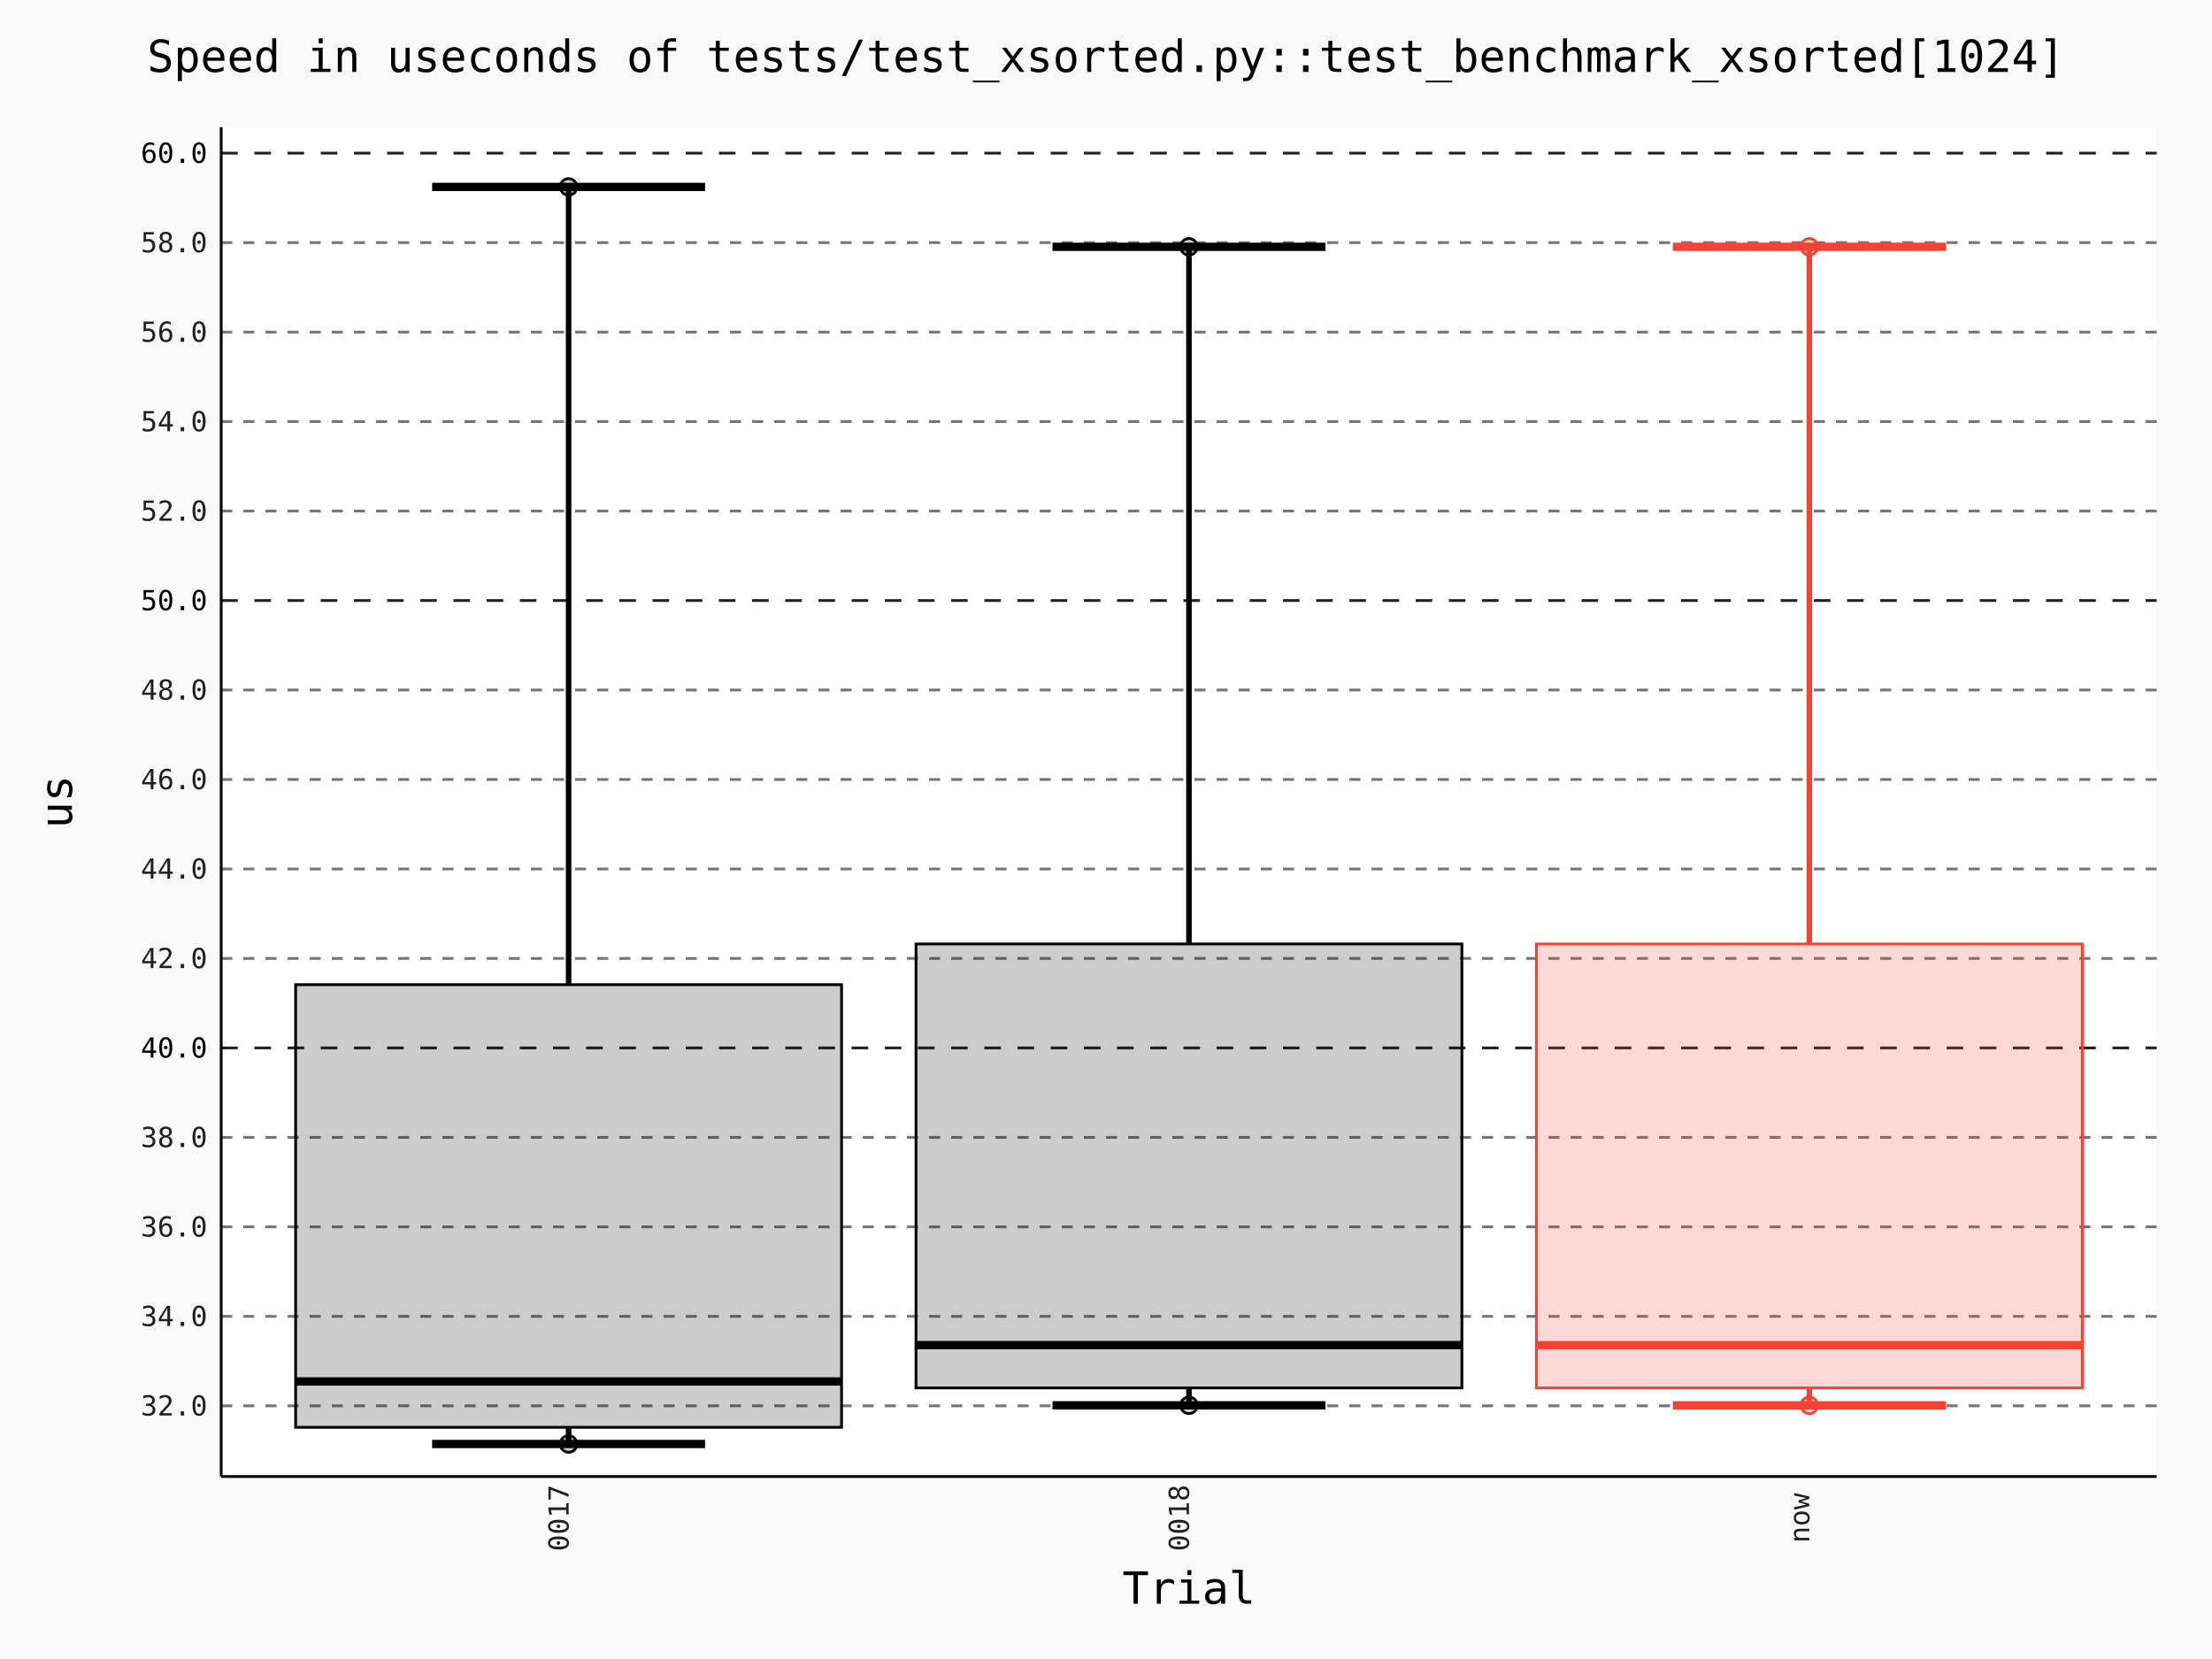
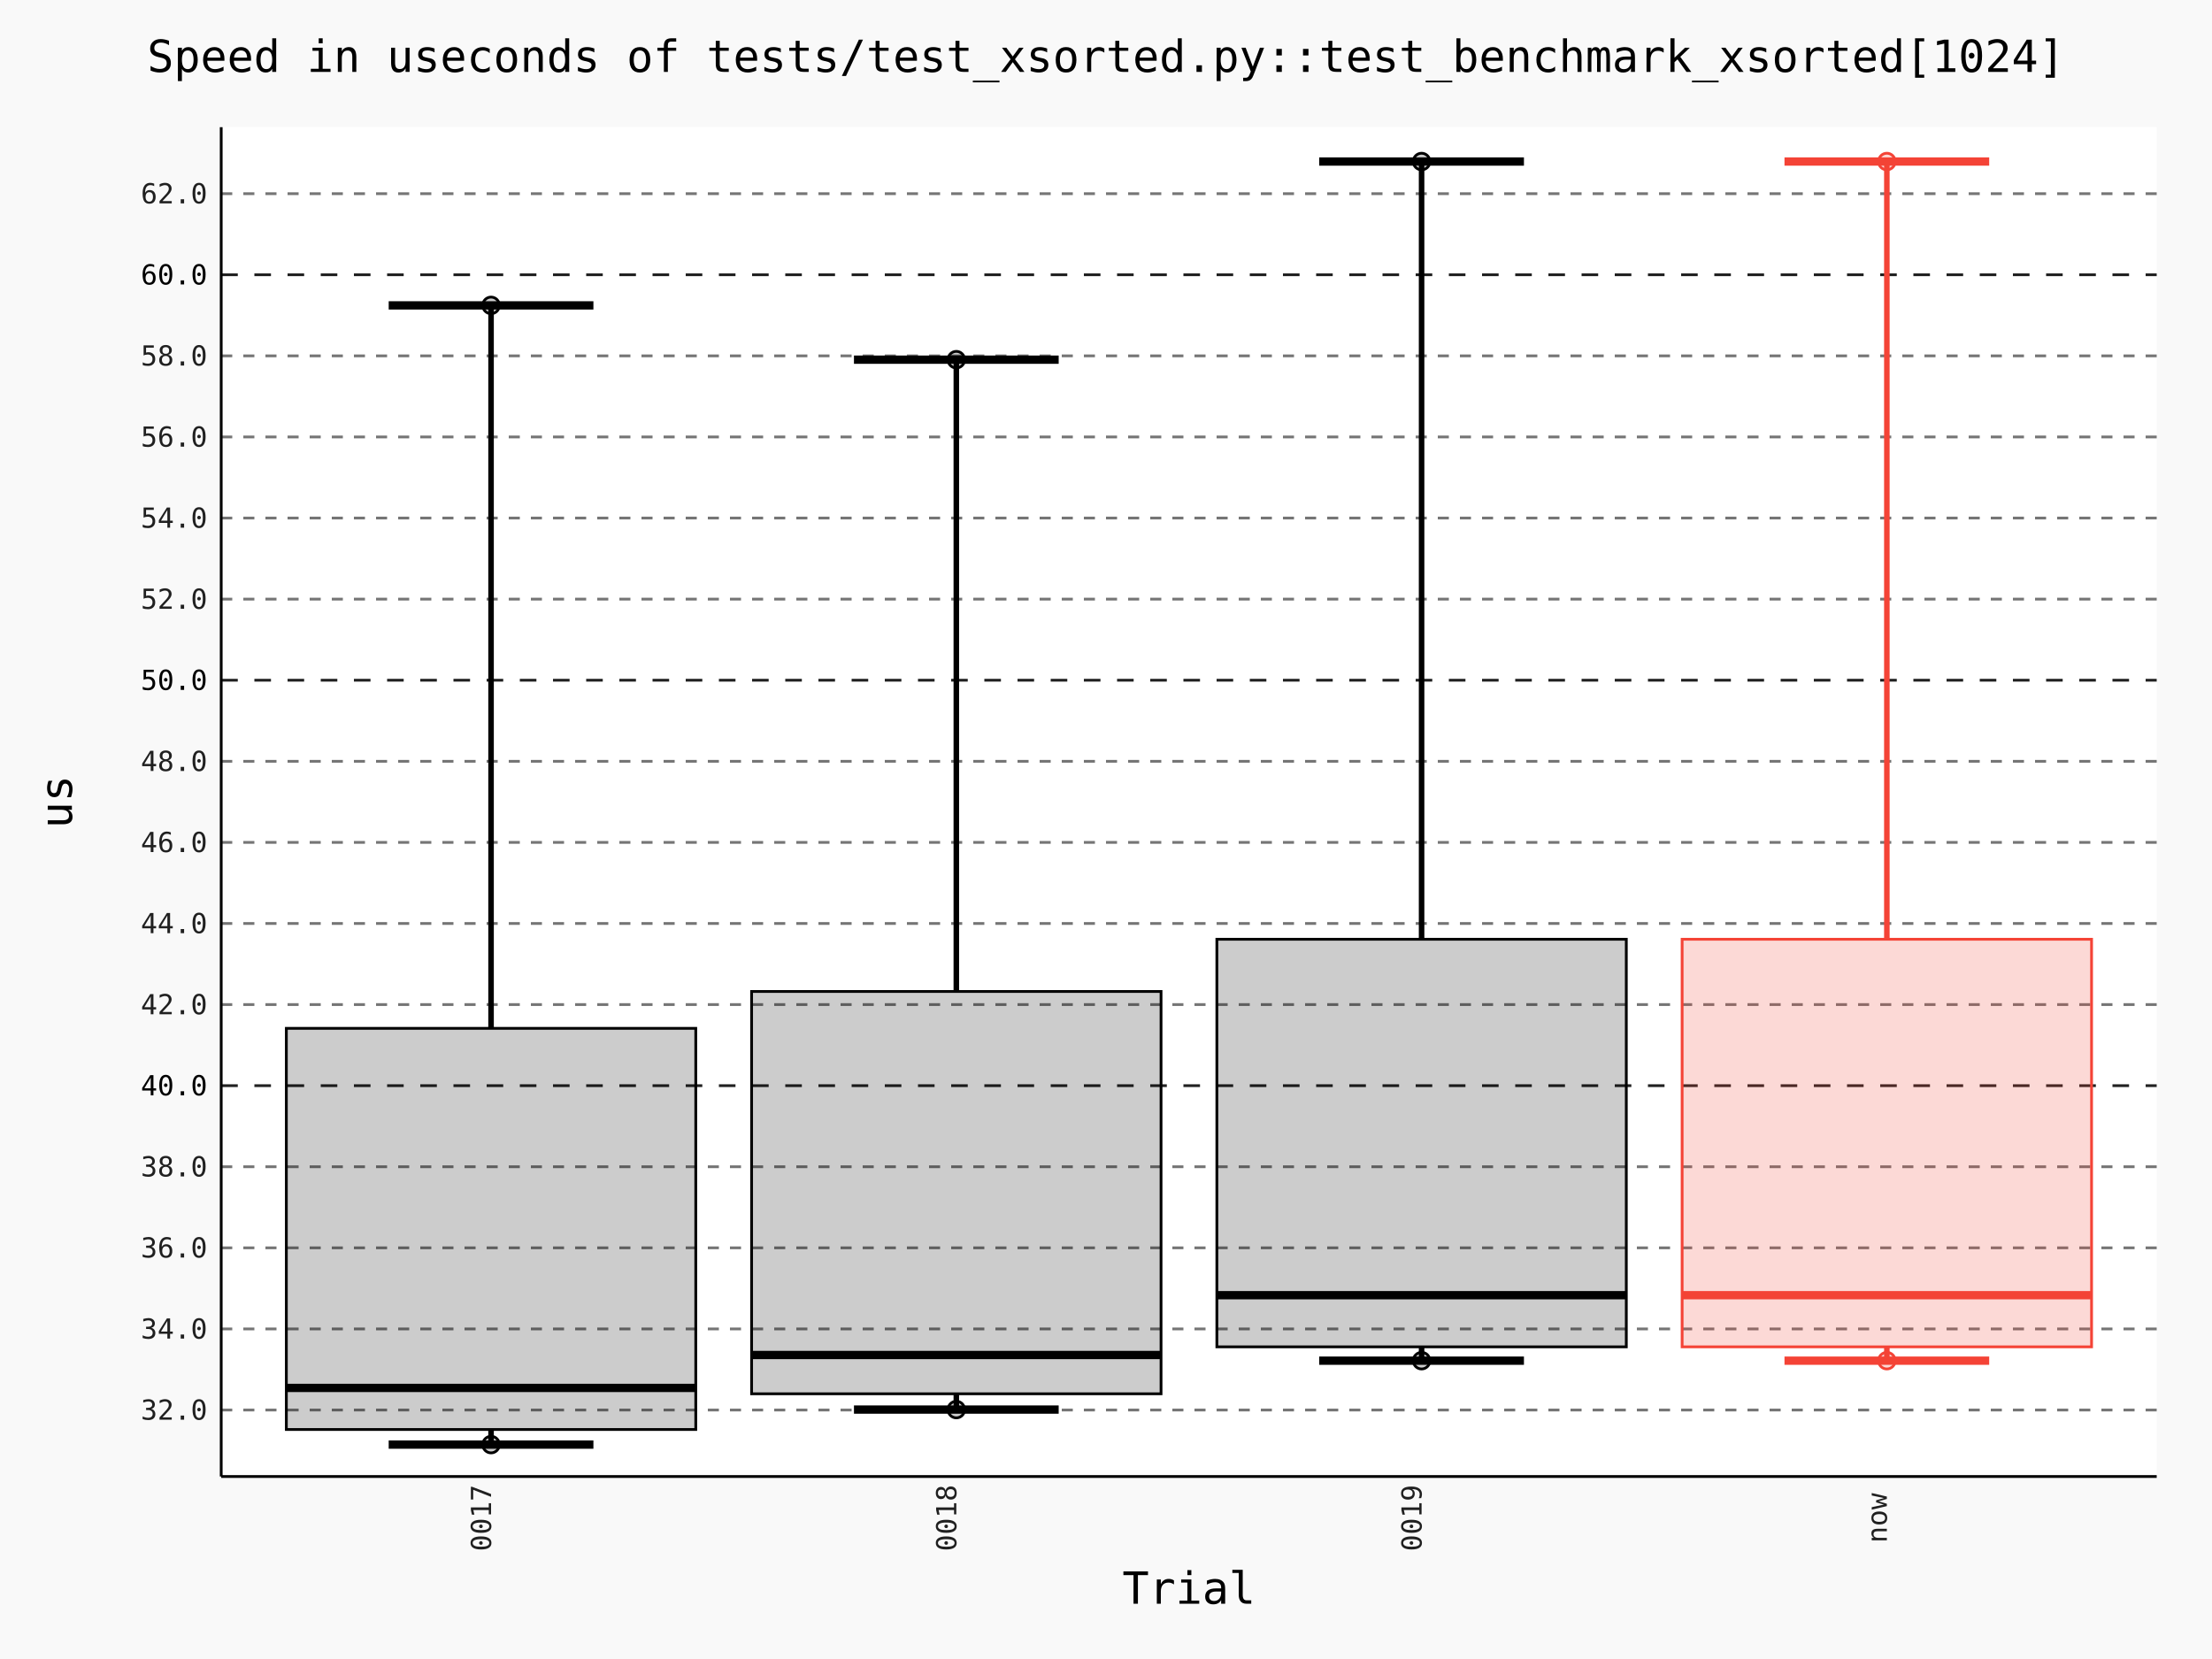
- <svg xmlns="http://www.w3.org/2000/svg" class="pygal-chart" id="chart-c093e3df-3ed1-4f5a-8646-6d1782d2369a" viewBox="0 0 800 600">
+ <svg xmlns="http://www.w3.org/2000/svg" class="pygal-chart" id="chart-87fe8c8d-9054-4e6f-976f-c4b270425ce3" viewBox="0 0 800 600">
  <defs>
-     <style type="text/css">#chart-c093e3df-3ed1-4f5a-8646-6d1782d2369a{-webkit-user-select:none;-webkit-font-smoothing:antialiased;font-family:Consolas,"Deja Vu Sans Mono","Bitstream Vera Sans Mono","Courier New",monospace}#chart-c093e3df-3ed1-4f5a-8646-6d1782d2369a .title{font-family:Consolas,"Deja Vu Sans Mono","Bitstream Vera Sans Mono","Courier New",monospace;font-size:16px}#chart-c093e3df-3ed1-4f5a-8646-6d1782d2369a .legends .legend text{font-family:Consolas,"Deja Vu Sans Mono","Bitstream Vera Sans Mono","Courier New",monospace;font-size:14px}#chart-c093e3df-3ed1-4f5a-8646-6d1782d2369a .axis text{font-family:Consolas,"Deja Vu Sans Mono","Bitstream Vera Sans Mono","Courier New",monospace;font-size:10px}#chart-c093e3df-3ed1-4f5a-8646-6d1782d2369a .axis text.major{font-family:Consolas,"Deja Vu Sans Mono","Bitstream Vera Sans Mono","Courier New",monospace;font-size:10px}#chart-c093e3df-3ed1-4f5a-8646-6d1782d2369a .series text{font-family:Consolas,"Deja Vu Sans Mono","Bitstream Vera Sans Mono","Courier New",monospace;font-size:8px}#chart-c093e3df-3ed1-4f5a-8646-6d1782d2369a .tooltip{font-family:Consolas,"Deja Vu Sans Mono","Bitstream Vera Sans Mono","Courier New",monospace;font-size:14px}#chart-c093e3df-3ed1-4f5a-8646-6d1782d2369a text.no_data{font-family:Consolas,"Deja Vu Sans Mono","Bitstream Vera Sans Mono","Courier New",monospace;font-size:64px}
- #chart-c093e3df-3ed1-4f5a-8646-6d1782d2369a{background-color:rgba(249,249,249,1)}#chart-c093e3df-3ed1-4f5a-8646-6d1782d2369a path,#chart-c093e3df-3ed1-4f5a-8646-6d1782d2369a line,#chart-c093e3df-3ed1-4f5a-8646-6d1782d2369a rect,#chart-c093e3df-3ed1-4f5a-8646-6d1782d2369a circle{-webkit-transition:150ms;-moz-transition:150ms;transition:150ms}#chart-c093e3df-3ed1-4f5a-8646-6d1782d2369a .graph &gt; .background{fill:rgba(249,249,249,1)}#chart-c093e3df-3ed1-4f5a-8646-6d1782d2369a .plot &gt; .background{fill:rgba(255,255,255,1)}#chart-c093e3df-3ed1-4f5a-8646-6d1782d2369a .graph{fill:rgba(0,0,0,.87)}#chart-c093e3df-3ed1-4f5a-8646-6d1782d2369a text.no_data{fill:rgba(0,0,0,1)}#chart-c093e3df-3ed1-4f5a-8646-6d1782d2369a .title{fill:rgba(0,0,0,1)}#chart-c093e3df-3ed1-4f5a-8646-6d1782d2369a .legends .legend text{fill:rgba(0,0,0,.87)}#chart-c093e3df-3ed1-4f5a-8646-6d1782d2369a .legends .legend:hover text{fill:rgba(0,0,0,1)}#chart-c093e3df-3ed1-4f5a-8646-6d1782d2369a .axis .line{stroke:rgba(0,0,0,1)}#chart-c093e3df-3ed1-4f5a-8646-6d1782d2369a .axis .guide.line{stroke:rgba(0,0,0,.54)}#chart-c093e3df-3ed1-4f5a-8646-6d1782d2369a .axis .major.line{stroke:rgba(0,0,0,.87)}#chart-c093e3df-3ed1-4f5a-8646-6d1782d2369a .axis text.major{fill:rgba(0,0,0,1)}#chart-c093e3df-3ed1-4f5a-8646-6d1782d2369a .axis.y .guides:hover .guide.line,#chart-c093e3df-3ed1-4f5a-8646-6d1782d2369a .line-graph .axis.x .guides:hover .guide.line,#chart-c093e3df-3ed1-4f5a-8646-6d1782d2369a .stackedline-graph .axis.x .guides:hover .guide.line,#chart-c093e3df-3ed1-4f5a-8646-6d1782d2369a .xy-graph .axis.x .guides:hover .guide.line{stroke:rgba(0,0,0,1)}#chart-c093e3df-3ed1-4f5a-8646-6d1782d2369a .axis .guides:hover text{fill:rgba(0,0,0,1)}#chart-c093e3df-3ed1-4f5a-8646-6d1782d2369a .reactive{fill-opacity:.7}#chart-c093e3df-3ed1-4f5a-8646-6d1782d2369a .reactive.active,#chart-c093e3df-3ed1-4f5a-8646-6d1782d2369a .active .reactive{fill-opacity:.8;stroke-width:4}#chart-c093e3df-3ed1-4f5a-8646-6d1782d2369a .series text{fill:rgba(0,0,0,1)}#chart-c093e3df-3ed1-4f5a-8646-6d1782d2369a .tooltip rect{fill:rgba(255,255,255,1);stroke:rgba(0,0,0,1);-webkit-transition:opacity 150ms;-moz-transition:opacity 150ms;transition:opacity 150ms}#chart-c093e3df-3ed1-4f5a-8646-6d1782d2369a .tooltip .label{fill:rgba(0,0,0,.87)}#chart-c093e3df-3ed1-4f5a-8646-6d1782d2369a .tooltip .label{fill:rgba(0,0,0,.87)}#chart-c093e3df-3ed1-4f5a-8646-6d1782d2369a .tooltip .legend{font-size:.8em;fill:rgba(0,0,0,.54)}#chart-c093e3df-3ed1-4f5a-8646-6d1782d2369a .tooltip .x_label{font-size:.6em;fill:rgba(0,0,0,1)}#chart-c093e3df-3ed1-4f5a-8646-6d1782d2369a .tooltip .value{font-size:1.5em}#chart-c093e3df-3ed1-4f5a-8646-6d1782d2369a .map-element{fill:rgba(0,0,0,.87);stroke:rgba(0,0,0,.54) !important;opacity:.9;stroke-width:3;-webkit-transition:opacity 150ms;-moz-transition:opacity 150ms;transition:opacity 150ms}#chart-c093e3df-3ed1-4f5a-8646-6d1782d2369a .map-element:hover{opacity:1;stroke-width:10}#chart-c093e3df-3ed1-4f5a-8646-6d1782d2369a .color-0,#chart-c093e3df-3ed1-4f5a-8646-6d1782d2369a .color-0 a:visited{stroke:#000000;fill:#000000}#chart-c093e3df-3ed1-4f5a-8646-6d1782d2369a .color-1,#chart-c093e3df-3ed1-4f5a-8646-6d1782d2369a .color-1 a:visited{stroke:#000000;fill:#000000}#chart-c093e3df-3ed1-4f5a-8646-6d1782d2369a .color-2,#chart-c093e3df-3ed1-4f5a-8646-6d1782d2369a .color-2 a:visited{stroke:#F44336;fill:#F44336}#chart-c093e3df-3ed1-4f5a-8646-6d1782d2369a .text-overlay .color-0 text{fill:white}#chart-c093e3df-3ed1-4f5a-8646-6d1782d2369a .text-overlay .color-1 text{fill:white}#chart-c093e3df-3ed1-4f5a-8646-6d1782d2369a .text-overlay .color-2 text{fill:black}
- #chart-c093e3df-3ed1-4f5a-8646-6d1782d2369a text.no_data{text-anchor:middle}#chart-c093e3df-3ed1-4f5a-8646-6d1782d2369a .guide.line{fill-opacity:0}#chart-c093e3df-3ed1-4f5a-8646-6d1782d2369a .centered{text-anchor:middle}#chart-c093e3df-3ed1-4f5a-8646-6d1782d2369a .title{text-anchor:middle}#chart-c093e3df-3ed1-4f5a-8646-6d1782d2369a .legends .legend text{fill-opacity:1}#chart-c093e3df-3ed1-4f5a-8646-6d1782d2369a .axis.x text{text-anchor:middle}#chart-c093e3df-3ed1-4f5a-8646-6d1782d2369a .axis.x:not(.web) text[transform]{text-anchor:start}#chart-c093e3df-3ed1-4f5a-8646-6d1782d2369a .axis.y text{text-anchor:end}#chart-c093e3df-3ed1-4f5a-8646-6d1782d2369a .axis.y2 text{text-anchor:start}#chart-c093e3df-3ed1-4f5a-8646-6d1782d2369a .axis .guide.line{stroke-dasharray:4,4}#chart-c093e3df-3ed1-4f5a-8646-6d1782d2369a .axis .major.guide.line{stroke-dasharray:6,6}#chart-c093e3df-3ed1-4f5a-8646-6d1782d2369a .horizontal .axis.y .guide.line,#chart-c093e3df-3ed1-4f5a-8646-6d1782d2369a .horizontal .axis.y2 .guide.line,#chart-c093e3df-3ed1-4f5a-8646-6d1782d2369a .vertical .axis.x .guide.line{opacity:0}#chart-c093e3df-3ed1-4f5a-8646-6d1782d2369a .horizontal .axis.always_show .guide.line,#chart-c093e3df-3ed1-4f5a-8646-6d1782d2369a .vertical .axis.always_show .guide.line{opacity:1 !important}#chart-c093e3df-3ed1-4f5a-8646-6d1782d2369a .axis.y .guides:hover .guide.line,#chart-c093e3df-3ed1-4f5a-8646-6d1782d2369a .axis.y2 .guides:hover .guide.line,#chart-c093e3df-3ed1-4f5a-8646-6d1782d2369a .axis.x .guides:hover .guide.line{opacity:1}#chart-c093e3df-3ed1-4f5a-8646-6d1782d2369a .axis .guides:hover text{opacity:1}#chart-c093e3df-3ed1-4f5a-8646-6d1782d2369a .nofill{fill:none}#chart-c093e3df-3ed1-4f5a-8646-6d1782d2369a .subtle-fill{fill-opacity:.2}#chart-c093e3df-3ed1-4f5a-8646-6d1782d2369a .dot{stroke-width:1px;fill-opacity:1}#chart-c093e3df-3ed1-4f5a-8646-6d1782d2369a .dot.active{stroke-width:5px}#chart-c093e3df-3ed1-4f5a-8646-6d1782d2369a .dot.negative{fill:transparent}#chart-c093e3df-3ed1-4f5a-8646-6d1782d2369a text,#chart-c093e3df-3ed1-4f5a-8646-6d1782d2369a tspan{stroke:none !important}#chart-c093e3df-3ed1-4f5a-8646-6d1782d2369a .series text.active{opacity:1}#chart-c093e3df-3ed1-4f5a-8646-6d1782d2369a .tooltip rect{fill-opacity:.95;stroke-width:.5}#chart-c093e3df-3ed1-4f5a-8646-6d1782d2369a .tooltip text{fill-opacity:1}
+     <style type="text/css">#chart-87fe8c8d-9054-4e6f-976f-c4b270425ce3{-webkit-user-select:none;-webkit-font-smoothing:antialiased;font-family:Consolas,"Deja Vu Sans Mono","Bitstream Vera Sans Mono","Courier New",monospace}#chart-87fe8c8d-9054-4e6f-976f-c4b270425ce3 .title{font-family:Consolas,"Deja Vu Sans Mono","Bitstream Vera Sans Mono","Courier New",monospace;font-size:16px}#chart-87fe8c8d-9054-4e6f-976f-c4b270425ce3 .legends .legend text{font-family:Consolas,"Deja Vu Sans Mono","Bitstream Vera Sans Mono","Courier New",monospace;font-size:14px}#chart-87fe8c8d-9054-4e6f-976f-c4b270425ce3 .axis text{font-family:Consolas,"Deja Vu Sans Mono","Bitstream Vera Sans Mono","Courier New",monospace;font-size:10px}#chart-87fe8c8d-9054-4e6f-976f-c4b270425ce3 .axis text.major{font-family:Consolas,"Deja Vu Sans Mono","Bitstream Vera Sans Mono","Courier New",monospace;font-size:10px}#chart-87fe8c8d-9054-4e6f-976f-c4b270425ce3 .series text{font-family:Consolas,"Deja Vu Sans Mono","Bitstream Vera Sans Mono","Courier New",monospace;font-size:8px}#chart-87fe8c8d-9054-4e6f-976f-c4b270425ce3 .tooltip{font-family:Consolas,"Deja Vu Sans Mono","Bitstream Vera Sans Mono","Courier New",monospace;font-size:14px}#chart-87fe8c8d-9054-4e6f-976f-c4b270425ce3 text.no_data{font-family:Consolas,"Deja Vu Sans Mono","Bitstream Vera Sans Mono","Courier New",monospace;font-size:64px}
+ #chart-87fe8c8d-9054-4e6f-976f-c4b270425ce3{background-color:rgba(249,249,249,1)}#chart-87fe8c8d-9054-4e6f-976f-c4b270425ce3 path,#chart-87fe8c8d-9054-4e6f-976f-c4b270425ce3 line,#chart-87fe8c8d-9054-4e6f-976f-c4b270425ce3 rect,#chart-87fe8c8d-9054-4e6f-976f-c4b270425ce3 circle{-webkit-transition:150ms;-moz-transition:150ms;transition:150ms}#chart-87fe8c8d-9054-4e6f-976f-c4b270425ce3 .graph &gt; .background{fill:rgba(249,249,249,1)}#chart-87fe8c8d-9054-4e6f-976f-c4b270425ce3 .plot &gt; .background{fill:rgba(255,255,255,1)}#chart-87fe8c8d-9054-4e6f-976f-c4b270425ce3 .graph{fill:rgba(0,0,0,.87)}#chart-87fe8c8d-9054-4e6f-976f-c4b270425ce3 text.no_data{fill:rgba(0,0,0,1)}#chart-87fe8c8d-9054-4e6f-976f-c4b270425ce3 .title{fill:rgba(0,0,0,1)}#chart-87fe8c8d-9054-4e6f-976f-c4b270425ce3 .legends .legend text{fill:rgba(0,0,0,.87)}#chart-87fe8c8d-9054-4e6f-976f-c4b270425ce3 .legends .legend:hover text{fill:rgba(0,0,0,1)}#chart-87fe8c8d-9054-4e6f-976f-c4b270425ce3 .axis .line{stroke:rgba(0,0,0,1)}#chart-87fe8c8d-9054-4e6f-976f-c4b270425ce3 .axis .guide.line{stroke:rgba(0,0,0,.54)}#chart-87fe8c8d-9054-4e6f-976f-c4b270425ce3 .axis .major.line{stroke:rgba(0,0,0,.87)}#chart-87fe8c8d-9054-4e6f-976f-c4b270425ce3 .axis text.major{fill:rgba(0,0,0,1)}#chart-87fe8c8d-9054-4e6f-976f-c4b270425ce3 .axis.y .guides:hover .guide.line,#chart-87fe8c8d-9054-4e6f-976f-c4b270425ce3 .line-graph .axis.x .guides:hover .guide.line,#chart-87fe8c8d-9054-4e6f-976f-c4b270425ce3 .stackedline-graph .axis.x .guides:hover .guide.line,#chart-87fe8c8d-9054-4e6f-976f-c4b270425ce3 .xy-graph .axis.x .guides:hover .guide.line{stroke:rgba(0,0,0,1)}#chart-87fe8c8d-9054-4e6f-976f-c4b270425ce3 .axis .guides:hover text{fill:rgba(0,0,0,1)}#chart-87fe8c8d-9054-4e6f-976f-c4b270425ce3 .reactive{fill-opacity:.7}#chart-87fe8c8d-9054-4e6f-976f-c4b270425ce3 .reactive.active,#chart-87fe8c8d-9054-4e6f-976f-c4b270425ce3 .active .reactive{fill-opacity:.8;stroke-width:4}#chart-87fe8c8d-9054-4e6f-976f-c4b270425ce3 .series text{fill:rgba(0,0,0,1)}#chart-87fe8c8d-9054-4e6f-976f-c4b270425ce3 .tooltip rect{fill:rgba(255,255,255,1);stroke:rgba(0,0,0,1);-webkit-transition:opacity 150ms;-moz-transition:opacity 150ms;transition:opacity 150ms}#chart-87fe8c8d-9054-4e6f-976f-c4b270425ce3 .tooltip .label{fill:rgba(0,0,0,.87)}#chart-87fe8c8d-9054-4e6f-976f-c4b270425ce3 .tooltip .label{fill:rgba(0,0,0,.87)}#chart-87fe8c8d-9054-4e6f-976f-c4b270425ce3 .tooltip .legend{font-size:.8em;fill:rgba(0,0,0,.54)}#chart-87fe8c8d-9054-4e6f-976f-c4b270425ce3 .tooltip .x_label{font-size:.6em;fill:rgba(0,0,0,1)}#chart-87fe8c8d-9054-4e6f-976f-c4b270425ce3 .tooltip .value{font-size:1.5em}#chart-87fe8c8d-9054-4e6f-976f-c4b270425ce3 .map-element{fill:rgba(0,0,0,.87);stroke:rgba(0,0,0,.54) !important;opacity:.9;stroke-width:3;-webkit-transition:opacity 150ms;-moz-transition:opacity 150ms;transition:opacity 150ms}#chart-87fe8c8d-9054-4e6f-976f-c4b270425ce3 .map-element:hover{opacity:1;stroke-width:10}#chart-87fe8c8d-9054-4e6f-976f-c4b270425ce3 .color-0,#chart-87fe8c8d-9054-4e6f-976f-c4b270425ce3 .color-0 a:visited{stroke:#000000;fill:#000000}#chart-87fe8c8d-9054-4e6f-976f-c4b270425ce3 .color-1,#chart-87fe8c8d-9054-4e6f-976f-c4b270425ce3 .color-1 a:visited{stroke:#000000;fill:#000000}#chart-87fe8c8d-9054-4e6f-976f-c4b270425ce3 .color-2,#chart-87fe8c8d-9054-4e6f-976f-c4b270425ce3 .color-2 a:visited{stroke:#000000;fill:#000000}#chart-87fe8c8d-9054-4e6f-976f-c4b270425ce3 .color-3,#chart-87fe8c8d-9054-4e6f-976f-c4b270425ce3 .color-3 a:visited{stroke:#F44336;fill:#F44336}#chart-87fe8c8d-9054-4e6f-976f-c4b270425ce3 .text-overlay .color-0 text{fill:white}#chart-87fe8c8d-9054-4e6f-976f-c4b270425ce3 .text-overlay .color-1 text{fill:white}#chart-87fe8c8d-9054-4e6f-976f-c4b270425ce3 .text-overlay .color-2 text{fill:white}#chart-87fe8c8d-9054-4e6f-976f-c4b270425ce3 .text-overlay .color-3 text{fill:black}
+ #chart-87fe8c8d-9054-4e6f-976f-c4b270425ce3 text.no_data{text-anchor:middle}#chart-87fe8c8d-9054-4e6f-976f-c4b270425ce3 .guide.line{fill-opacity:0}#chart-87fe8c8d-9054-4e6f-976f-c4b270425ce3 .centered{text-anchor:middle}#chart-87fe8c8d-9054-4e6f-976f-c4b270425ce3 .title{text-anchor:middle}#chart-87fe8c8d-9054-4e6f-976f-c4b270425ce3 .legends .legend text{fill-opacity:1}#chart-87fe8c8d-9054-4e6f-976f-c4b270425ce3 .axis.x text{text-anchor:middle}#chart-87fe8c8d-9054-4e6f-976f-c4b270425ce3 .axis.x:not(.web) text[transform]{text-anchor:start}#chart-87fe8c8d-9054-4e6f-976f-c4b270425ce3 .axis.y text{text-anchor:end}#chart-87fe8c8d-9054-4e6f-976f-c4b270425ce3 .axis.y2 text{text-anchor:start}#chart-87fe8c8d-9054-4e6f-976f-c4b270425ce3 .axis .guide.line{stroke-dasharray:4,4}#chart-87fe8c8d-9054-4e6f-976f-c4b270425ce3 .axis .major.guide.line{stroke-dasharray:6,6}#chart-87fe8c8d-9054-4e6f-976f-c4b270425ce3 .horizontal .axis.y .guide.line,#chart-87fe8c8d-9054-4e6f-976f-c4b270425ce3 .horizontal .axis.y2 .guide.line,#chart-87fe8c8d-9054-4e6f-976f-c4b270425ce3 .vertical .axis.x .guide.line{opacity:0}#chart-87fe8c8d-9054-4e6f-976f-c4b270425ce3 .horizontal .axis.always_show .guide.line,#chart-87fe8c8d-9054-4e6f-976f-c4b270425ce3 .vertical .axis.always_show .guide.line{opacity:1 !important}#chart-87fe8c8d-9054-4e6f-976f-c4b270425ce3 .axis.y .guides:hover .guide.line,#chart-87fe8c8d-9054-4e6f-976f-c4b270425ce3 .axis.y2 .guides:hover .guide.line,#chart-87fe8c8d-9054-4e6f-976f-c4b270425ce3 .axis.x .guides:hover .guide.line{opacity:1}#chart-87fe8c8d-9054-4e6f-976f-c4b270425ce3 .axis .guides:hover text{opacity:1}#chart-87fe8c8d-9054-4e6f-976f-c4b270425ce3 .nofill{fill:none}#chart-87fe8c8d-9054-4e6f-976f-c4b270425ce3 .subtle-fill{fill-opacity:.2}#chart-87fe8c8d-9054-4e6f-976f-c4b270425ce3 .dot{stroke-width:1px;fill-opacity:1}#chart-87fe8c8d-9054-4e6f-976f-c4b270425ce3 .dot.active{stroke-width:5px}#chart-87fe8c8d-9054-4e6f-976f-c4b270425ce3 .dot.negative{fill:transparent}#chart-87fe8c8d-9054-4e6f-976f-c4b270425ce3 text,#chart-87fe8c8d-9054-4e6f-976f-c4b270425ce3 tspan{stroke:none !important}#chart-87fe8c8d-9054-4e6f-976f-c4b270425ce3 .series text.active{opacity:1}#chart-87fe8c8d-9054-4e6f-976f-c4b270425ce3 .tooltip rect{fill-opacity:.95;stroke-width:.5}#chart-87fe8c8d-9054-4e6f-976f-c4b270425ce3 .tooltip text{fill-opacity:1}
.axis.x text{text-anchor:middle !important}.tooltip .value{font-size:1em !important}</style>
  </defs>
  <g class="graph plot-graph vertical">
    <rect class="background" height="600" width="800" x="0" y="0" />
    <g class="plot" transform="translate(80, 46)">
      <rect class="background" height="488" width="700.0" x="0" y="0" />
      <g class="axis y">
        <path class="line" d="M0 488 h700" />
        <g class="guides">
-           <path class="guide line" d="M0 462.435 h700" />
-           <text class="" x="-5" y="465.935">32.0</text>
+           <path class="guide line" d="M0 463.952 h700" />
+           <text class="" x="-5" y="467.452">32.0</text>
        </g>
        <g class="guides">
-           <path class="guide line" d="M0 430.074 h700" />
-           <text class="" x="-5" y="433.574">34.0</text>
+           <path class="guide line" d="M0 434.625 h700" />
+           <text class="" x="-5" y="438.125">34.0</text>
        </g>
        <g class="guides">
-           <path class="guide line" d="M0 397.714 h700" />
-           <text class="" x="-5" y="401.214">36.0</text>
+           <path class="guide line" d="M0 405.298 h700" />
+           <text class="" x="-5" y="408.798">36.0</text>
        </g>
        <g class="guides">
-           <path class="guide line" d="M0 365.353 h700" />
-           <text class="" x="-5" y="368.853">38.0</text>
+           <path class="guide line" d="M0 375.971 h700" />
+           <text class="" x="-5" y="379.471">38.0</text>
        </g>
        <g class="guides">
-           <path class="major guide line" d="M0 332.992 h700" />
-           <text class="major" x="-5" y="336.492">40.0</text>
+           <path class="major guide line" d="M0 346.644 h700" />
+           <text class="major" x="-5" y="350.144">40.0</text>
        </g>
        <g class="guides">
-           <path class="guide line" d="M0 300.631 h700" />
-           <text class="" x="-5" y="304.131">42.0</text>
+           <path class="guide line" d="M0 317.317 h700" />
+           <text class="" x="-5" y="320.817">42.0</text>
        </g>
        <g class="guides">
-           <path class="guide line" d="M0 268.271 h700" />
-           <text class="" x="-5" y="271.771">44.0</text>
+           <path class="guide line" d="M0 287.99 h700" />
+           <text class="" x="-5" y="291.49">44.0</text>
        </g>
        <g class="guides">
-           <path class="guide line" d="M0 235.91 h700" />
-           <text class="" x="-5" y="239.41">46.0</text>
+           <path class="guide line" d="M0 258.663 h700" />
+           <text class="" x="-5" y="262.163">46.0</text>
        </g>
        <g class="guides">
-           <path class="guide line" d="M0 203.549 h700" />
-           <text class="" x="-5" y="207.049">48.0</text>
+           <path class="guide line" d="M0 229.337 h700" />
+           <text class="" x="-5" y="232.837">48.0</text>
        </g>
        <g class="guides">
-           <path class="major guide line" d="M0 171.188 h700" />
-           <text class="major" x="-5" y="174.688">50.0</text>
+           <path class="major guide line" d="M0 200.01 h700" />
+           <text class="major" x="-5" y="203.51">50.0</text>
        </g>
        <g class="guides">
-           <path class="guide line" d="M0 138.828 h700" />
-           <text class="" x="-5" y="142.328">52.0</text>
+           <path class="guide line" d="M0 170.683 h700" />
+           <text class="" x="-5" y="174.183">52.0</text>
        </g>
        <g class="guides">
-           <path class="guide line" d="M0 106.467 h700" />
-           <text class="" x="-5" y="109.967">54.0</text>
+           <path class="guide line" d="M0 141.356 h700" />
+           <text class="" x="-5" y="144.856">54.0</text>
        </g>
        <g class="guides">
-           <path class="guide line" d="M0 74.106 h700" />
-           <text class="" x="-5" y="77.606">56.0</text>
+           <path class="guide line" d="M0 112.029 h700" />
+           <text class="" x="-5" y="115.529">56.0</text>
        </g>
        <g class="guides">
-           <path class="guide line" d="M0 41.745 h700" />
-           <text class="" x="-5" y="45.245">58.0</text>
+           <path class="guide line" d="M0 82.702 h700" />
+           <text class="" x="-5" y="86.202">58.0</text>
        </g>
        <g class="guides">
-           <path class="major guide line" d="M0 9.385 h700" />
-           <text class="major" x="-5" y="12.885">60.0</text>
+           <path class="major guide line" d="M0 53.375 h700" />
+           <text class="major" x="-5" y="56.875">60.0</text>
+         </g>
+         <g class="guides">
+           <path class="guide line" d="M0 24.048 h700" />
+           <text class="" x="-5" y="27.548">62.0</text>
        </g>
      </g>
      <g class="axis x">
        <path class="line" d="M0 0 v488" />
        <g class="guides">
-           <path class="guide line" d="M125.641 0 v488" />
-           <text class="" transform="rotate(-90 125.641 503)" x="125.641" y="503.0">0017</text>
+           <path class="guide line" d="M97.596 0 v488" />
+           <text class="" transform="rotate(-90 97.59615 503)" x="97.596" y="503.0">0017</text>
        </g>
        <g class="guides">
-           <path class="guide line" d="M350 0 v488" />
-           <text class="" transform="rotate(-90 350 503)" x="350.0" y="503.0">0018</text>
+           <path class="guide line" d="M265.865 0 v488" />
+           <text class="" transform="rotate(-90 265.8654 503)" x="265.865" y="503.0">0018</text>
        </g>
        <g class="guides">
-           <path class="guide line" d="M574.359 0 v488" />
-           <text class="" transform="rotate(-90 574.359 503)" x="574.359" y="503.0">now</text>
+           <path class="guide line" d="M434.135 0 v488" />
+           <text class="" transform="rotate(-90 434.1346 503)" x="434.135" y="503.0">0019</text>
+         </g>
+         <g class="guides">
+           <path class="guide line" d="M602.404 0 v488" />
+           <text class="" transform="rotate(-90 602.4038 503)" x="602.404" y="503.0">now</text>
        </g>
      </g>
      <g class="series serie-0 color-0">
        <g class="boxes">
          <g class="box">
-             <path class="reactive tooltip-trigger" d="M76.282 476.237 L175 476.237" stroke-width="3" />
-             <path class="reactive tooltip-trigger" d="M26.923 453.617 L224.359 453.617" stroke-width="3" />
-             <path class="reactive tooltip-trigger" d="M76.282 21.601 L175 21.601" stroke-width="3" />
-             <path class="reactive tooltip-trigger" d="M125.641 476.237 L125.641 470.206" stroke-width="2" />
-             <path class="reactive tooltip-trigger" d="M125.641 21.601 L125.641 310.117" stroke-width="2" />
-             <rect class="subtle-fill reactive tooltip-trigger" height="160.089" width="197.436" x="26.923" y="310.117" />
-             <circle class="subtle-fill reactive tooltip-trigger" cx="125.641" cy="476.237" r="3" />
-             <circle class="subtle-fill reactive tooltip-trigger" cx="125.641" cy="21.601" r="3" />
+             <path class="reactive tooltip-trigger" d="M60.577 476.46 L134.615 476.46" stroke-width="3" />
+             <path class="reactive tooltip-trigger" d="M23.558 455.96 L171.635 455.96" stroke-width="3" />
+             <path class="reactive tooltip-trigger" d="M60.577 64.446 L134.615 64.446" stroke-width="3" />
+             <path class="reactive tooltip-trigger" d="M97.596 476.46 L97.596 470.994" stroke-width="2" />
+             <path class="reactive tooltip-trigger" d="M97.596 64.446 L97.596 325.914" stroke-width="2" />
+             <rect class="subtle-fill reactive tooltip-trigger" height="145.08" width="148.077" x="23.558" y="325.914" />
+             <circle class="subtle-fill reactive tooltip-trigger" cx="97.596" cy="476.46" r="3" />
+             <circle class="subtle-fill reactive tooltip-trigger" cx="97.596" cy="64.446" r="3" />
          </g>
        </g>
      </g>
      <g class="series serie-1 color-1">
        <g class="boxes">
          <g class="box">
-             <path class="reactive tooltip-trigger" d="M300.641 462.257 L399.359 462.257" stroke-width="3" />
-             <path class="reactive tooltip-trigger" d="M251.282 440.478 L448.718 440.478" stroke-width="3" />
-             <path class="reactive tooltip-trigger" d="M300.641 43.266 L399.359 43.266" stroke-width="3" />
-             <path class="reactive tooltip-trigger" d="M350 462.257 L350 455.959" stroke-width="2" />
-             <path class="reactive tooltip-trigger" d="M350 43.266 L350 295.401" stroke-width="2" />
-             <rect class="subtle-fill reactive tooltip-trigger" height="160.558" width="197.436" x="251.282" y="295.401" />
-             <circle class="subtle-fill reactive tooltip-trigger" cx="350.0" cy="462.257" r="3" />
-             <circle class="subtle-fill reactive tooltip-trigger" cx="350.0" cy="43.266" r="3" />
+             <path class="reactive tooltip-trigger" d="M228.846 463.791 L302.885 463.791" stroke-width="3" />
+             <path class="reactive tooltip-trigger" d="M191.827 444.054 L339.904 444.054" stroke-width="3" />
+             <path class="reactive tooltip-trigger" d="M228.846 84.08 L302.885 84.08" stroke-width="3" />
+             <path class="reactive tooltip-trigger" d="M265.865 463.791 L265.865 458.083" stroke-width="2" />
+             <path class="reactive tooltip-trigger" d="M265.865 84.08 L265.865 312.577" stroke-width="2" />
+             <rect class="subtle-fill reactive tooltip-trigger" height="145.506" width="148.077" x="191.827" y="312.577" />
+             <circle class="subtle-fill reactive tooltip-trigger" cx="265.865" cy="463.791" r="3" />
+             <circle class="subtle-fill reactive tooltip-trigger" cx="265.865" cy="84.08" r="3" />
          </g>
        </g>
      </g>
      <g class="series serie-2 color-2">
        <g class="boxes">
          <g class="box">
-             <path class="reactive tooltip-trigger" d="M525 462.257 L623.718 462.257" stroke-width="3" />
-             <path class="reactive tooltip-trigger" d="M475.641 440.478 L673.077 440.478" stroke-width="3" />
-             <path class="reactive tooltip-trigger" d="M525 43.266 L623.718 43.266" stroke-width="3" />
-             <path class="reactive tooltip-trigger" d="M574.359 462.257 L574.359 455.959" stroke-width="2" />
-             <path class="reactive tooltip-trigger" d="M574.359 43.266 L574.359 295.401" stroke-width="2" />
-             <rect class="subtle-fill reactive tooltip-trigger" height="160.558" width="197.436" x="475.641" y="295.401" />
-             <circle class="subtle-fill reactive tooltip-trigger" cx="574.359" cy="462.257" r="3" />
-             <circle class="subtle-fill reactive tooltip-trigger" cx="574.359" cy="43.266" r="3" />
+             <path class="reactive tooltip-trigger" d="M397.115 446.107 L471.154 446.107" stroke-width="3" />
+             <path class="reactive tooltip-trigger" d="M360.096 422.425 L508.173 422.425" stroke-width="3" />
+             <path class="reactive tooltip-trigger" d="M397.115 12.42 L471.154 12.42" stroke-width="3" />
+             <path class="reactive tooltip-trigger" d="M434.135 446.107 L434.135 441.103" stroke-width="2" />
+             <path class="reactive tooltip-trigger" d="M434.135 12.42 L434.135 293.694" stroke-width="2" />
+             <rect class="subtle-fill reactive tooltip-trigger" height="147.408" width="148.077" x="360.096" y="293.694" />
+             <circle class="subtle-fill reactive tooltip-trigger" cx="434.135" cy="446.107" r="3" />
+             <circle class="subtle-fill reactive tooltip-trigger" cx="434.135" cy="12.42" r="3" />
+           </g>
+         </g>
+       </g>
+       <g class="series serie-3 color-3">
+         <g class="boxes">
+           <g class="box">
+             <path class="reactive tooltip-trigger" d="M565.385 446.107 L639.423 446.107" stroke-width="3" />
+             <path class="reactive tooltip-trigger" d="M528.365 422.425 L676.442 422.425" stroke-width="3" />
+             <path class="reactive tooltip-trigger" d="M565.385 12.42 L639.423 12.42" stroke-width="3" />
+             <path class="reactive tooltip-trigger" d="M602.404 446.107 L602.404 441.103" stroke-width="2" />
+             <path class="reactive tooltip-trigger" d="M602.404 12.42 L602.404 293.694" stroke-width="2" />
+             <rect class="subtle-fill reactive tooltip-trigger" height="147.408" width="148.077" x="528.365" y="293.694" />
+             <circle class="subtle-fill reactive tooltip-trigger" cx="602.404" cy="446.107" r="3" />
+             <circle class="subtle-fill reactive tooltip-trigger" cx="602.404" cy="12.42" r="3" />
          </g>
        </g>
      </g>
    </g>
    <g class="titles">
      <text class="title plot_title" x="400.0" y="26">Speed in useconds of tests/test_xsorted.py::test_benchmark_xsorted[1024]</text>
      <text class="title" x="430.0" y="580">Trial</text>
      <text class="title" transform="rotate(-90 0 290)" x="0" y="316.0">us</text>
    </g>
    <g class="plot overlay" transform="translate(80, 46)">
      <g class="series serie-0 color-0" />
      <g class="series serie-1 color-1" />
      <g class="series serie-2 color-2" />
+       <g class="series serie-3 color-3" />
    </g>
    <g class="plot text-overlay" transform="translate(80, 46)">
      <g class="series serie-0 color-0" />
      <g class="series serie-1 color-1" />
      <g class="series serie-2 color-2" />
+       <g class="series serie-3 color-3" />
    </g>
    <g class="plot tooltip-overlay" transform="translate(80, 46)">
      <g class="tooltip" style="opacity: 0" transform="translate(0 0)">
        <rect class="tooltip-box" height="0" rx="0" ry="0" width="0" />
        <g class="text" />
      </g>
    </g>
  </g>
</svg>
